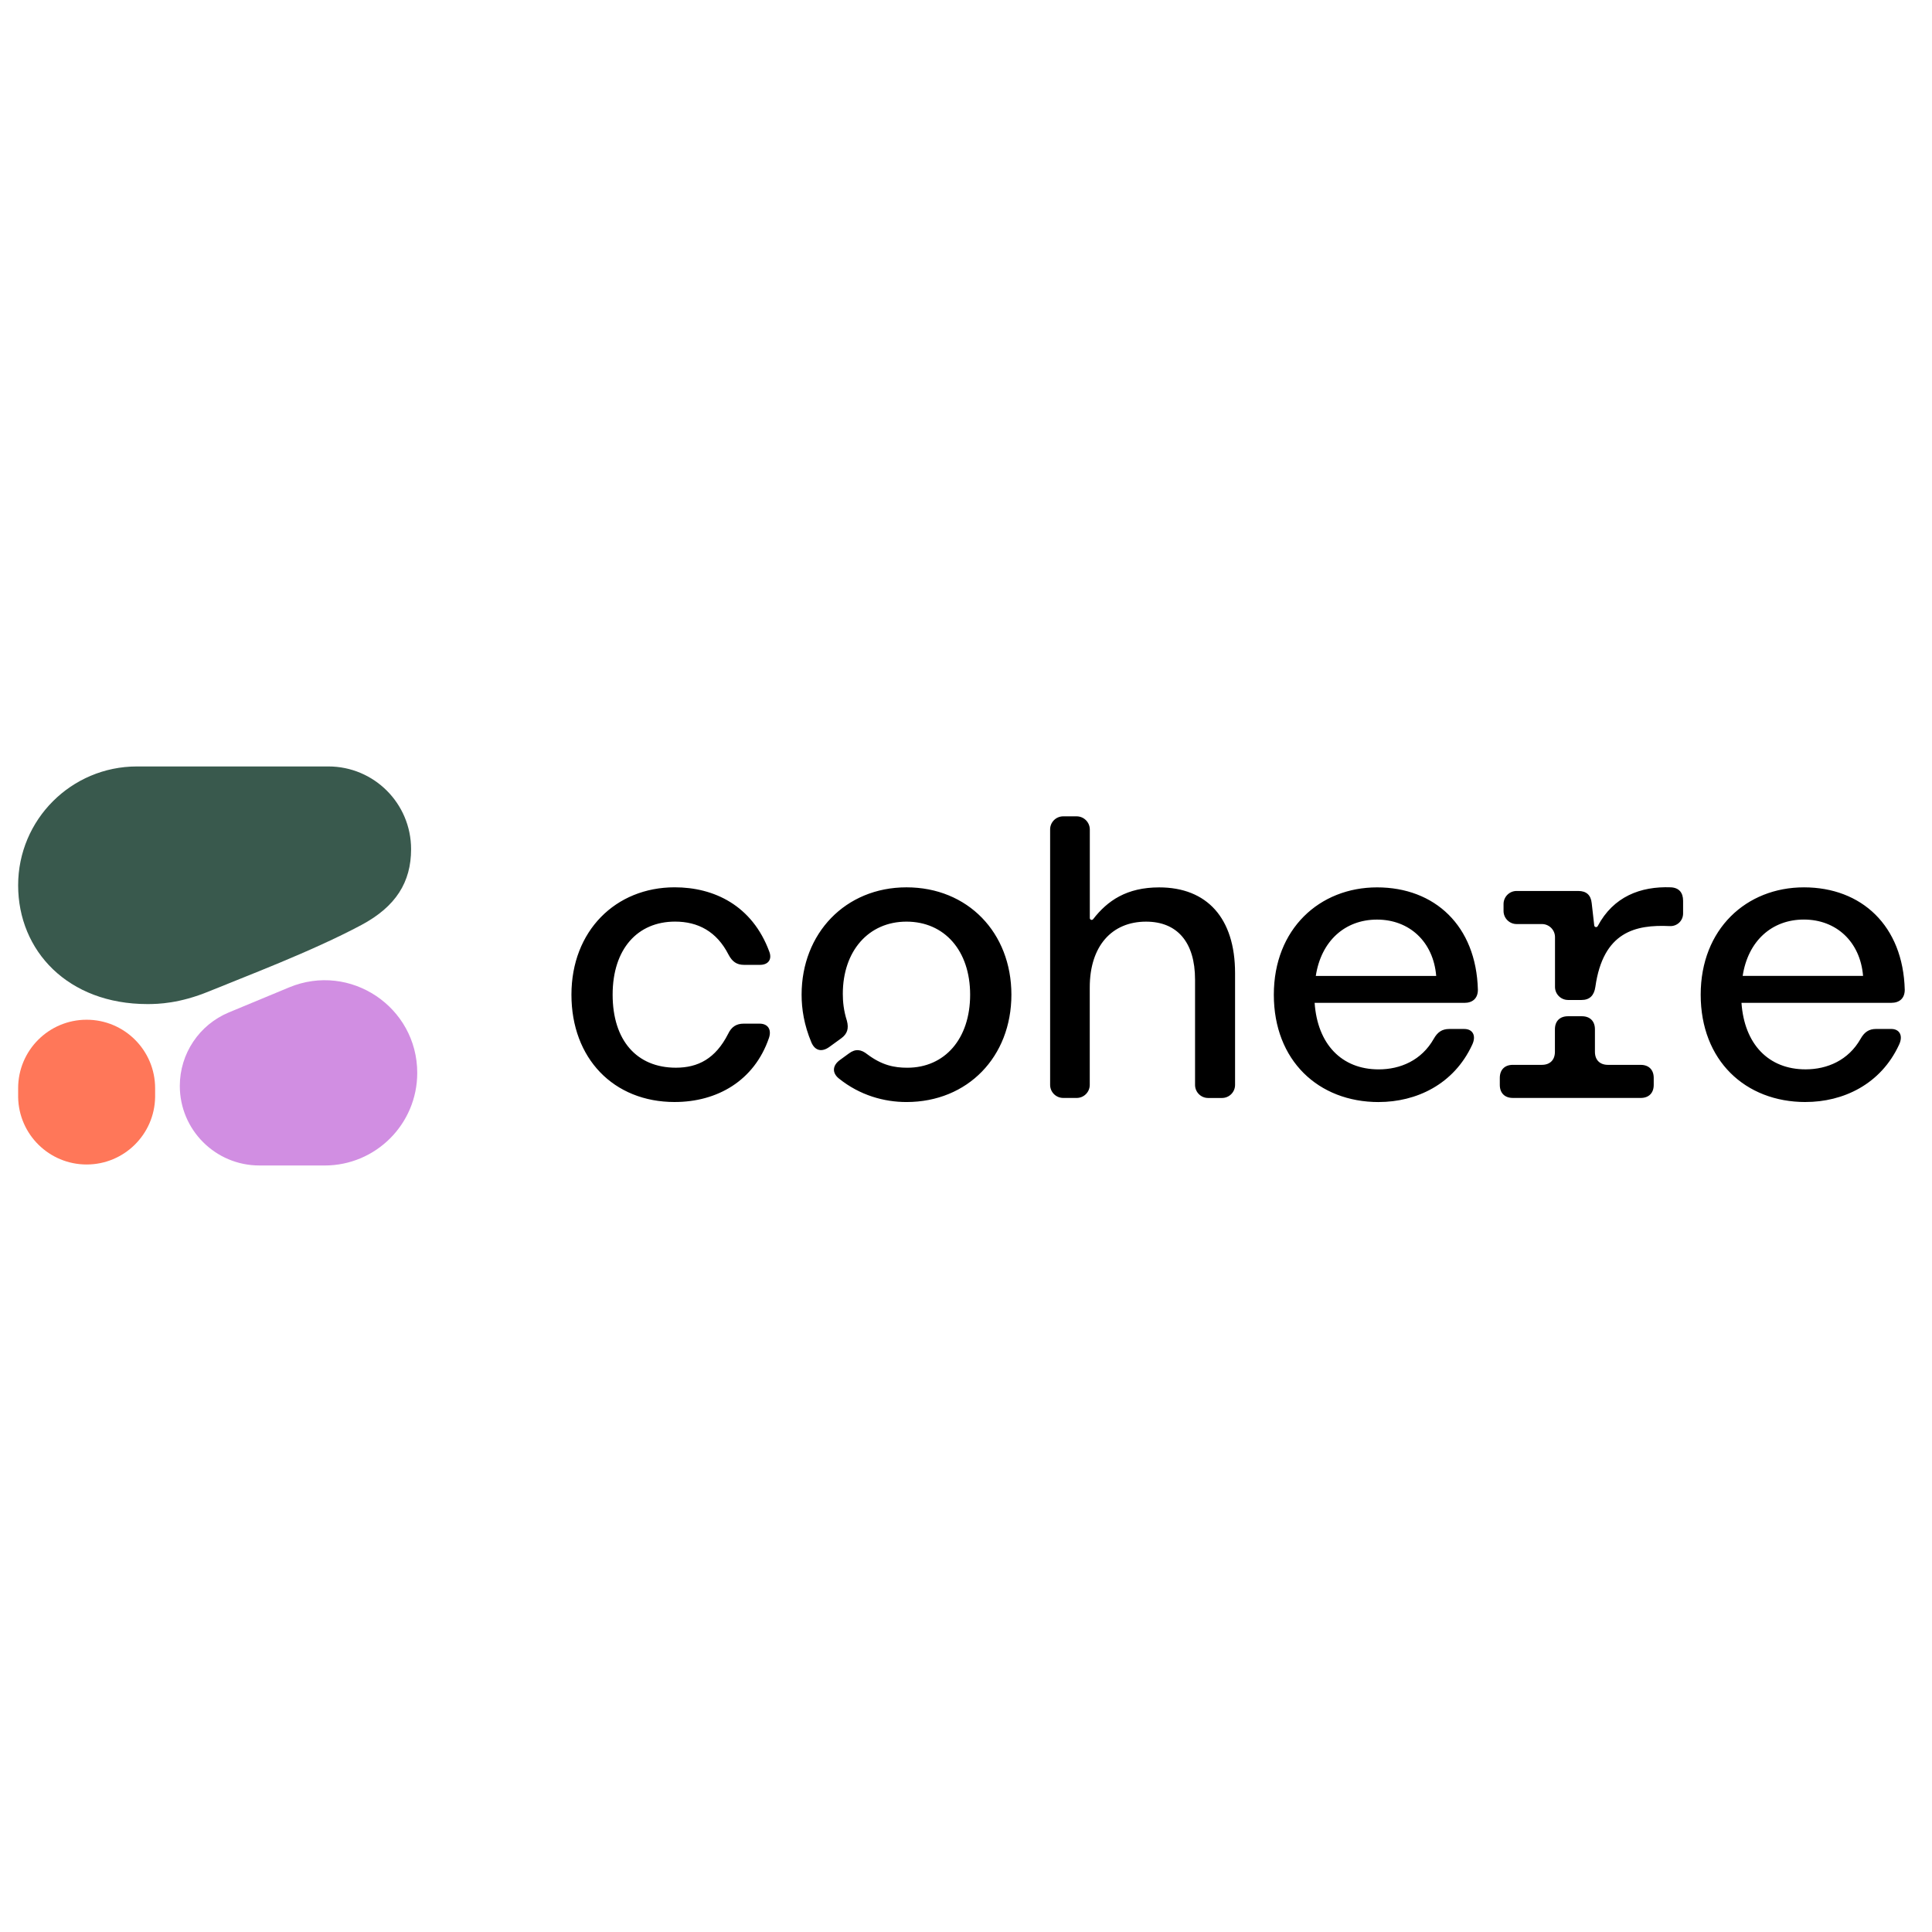
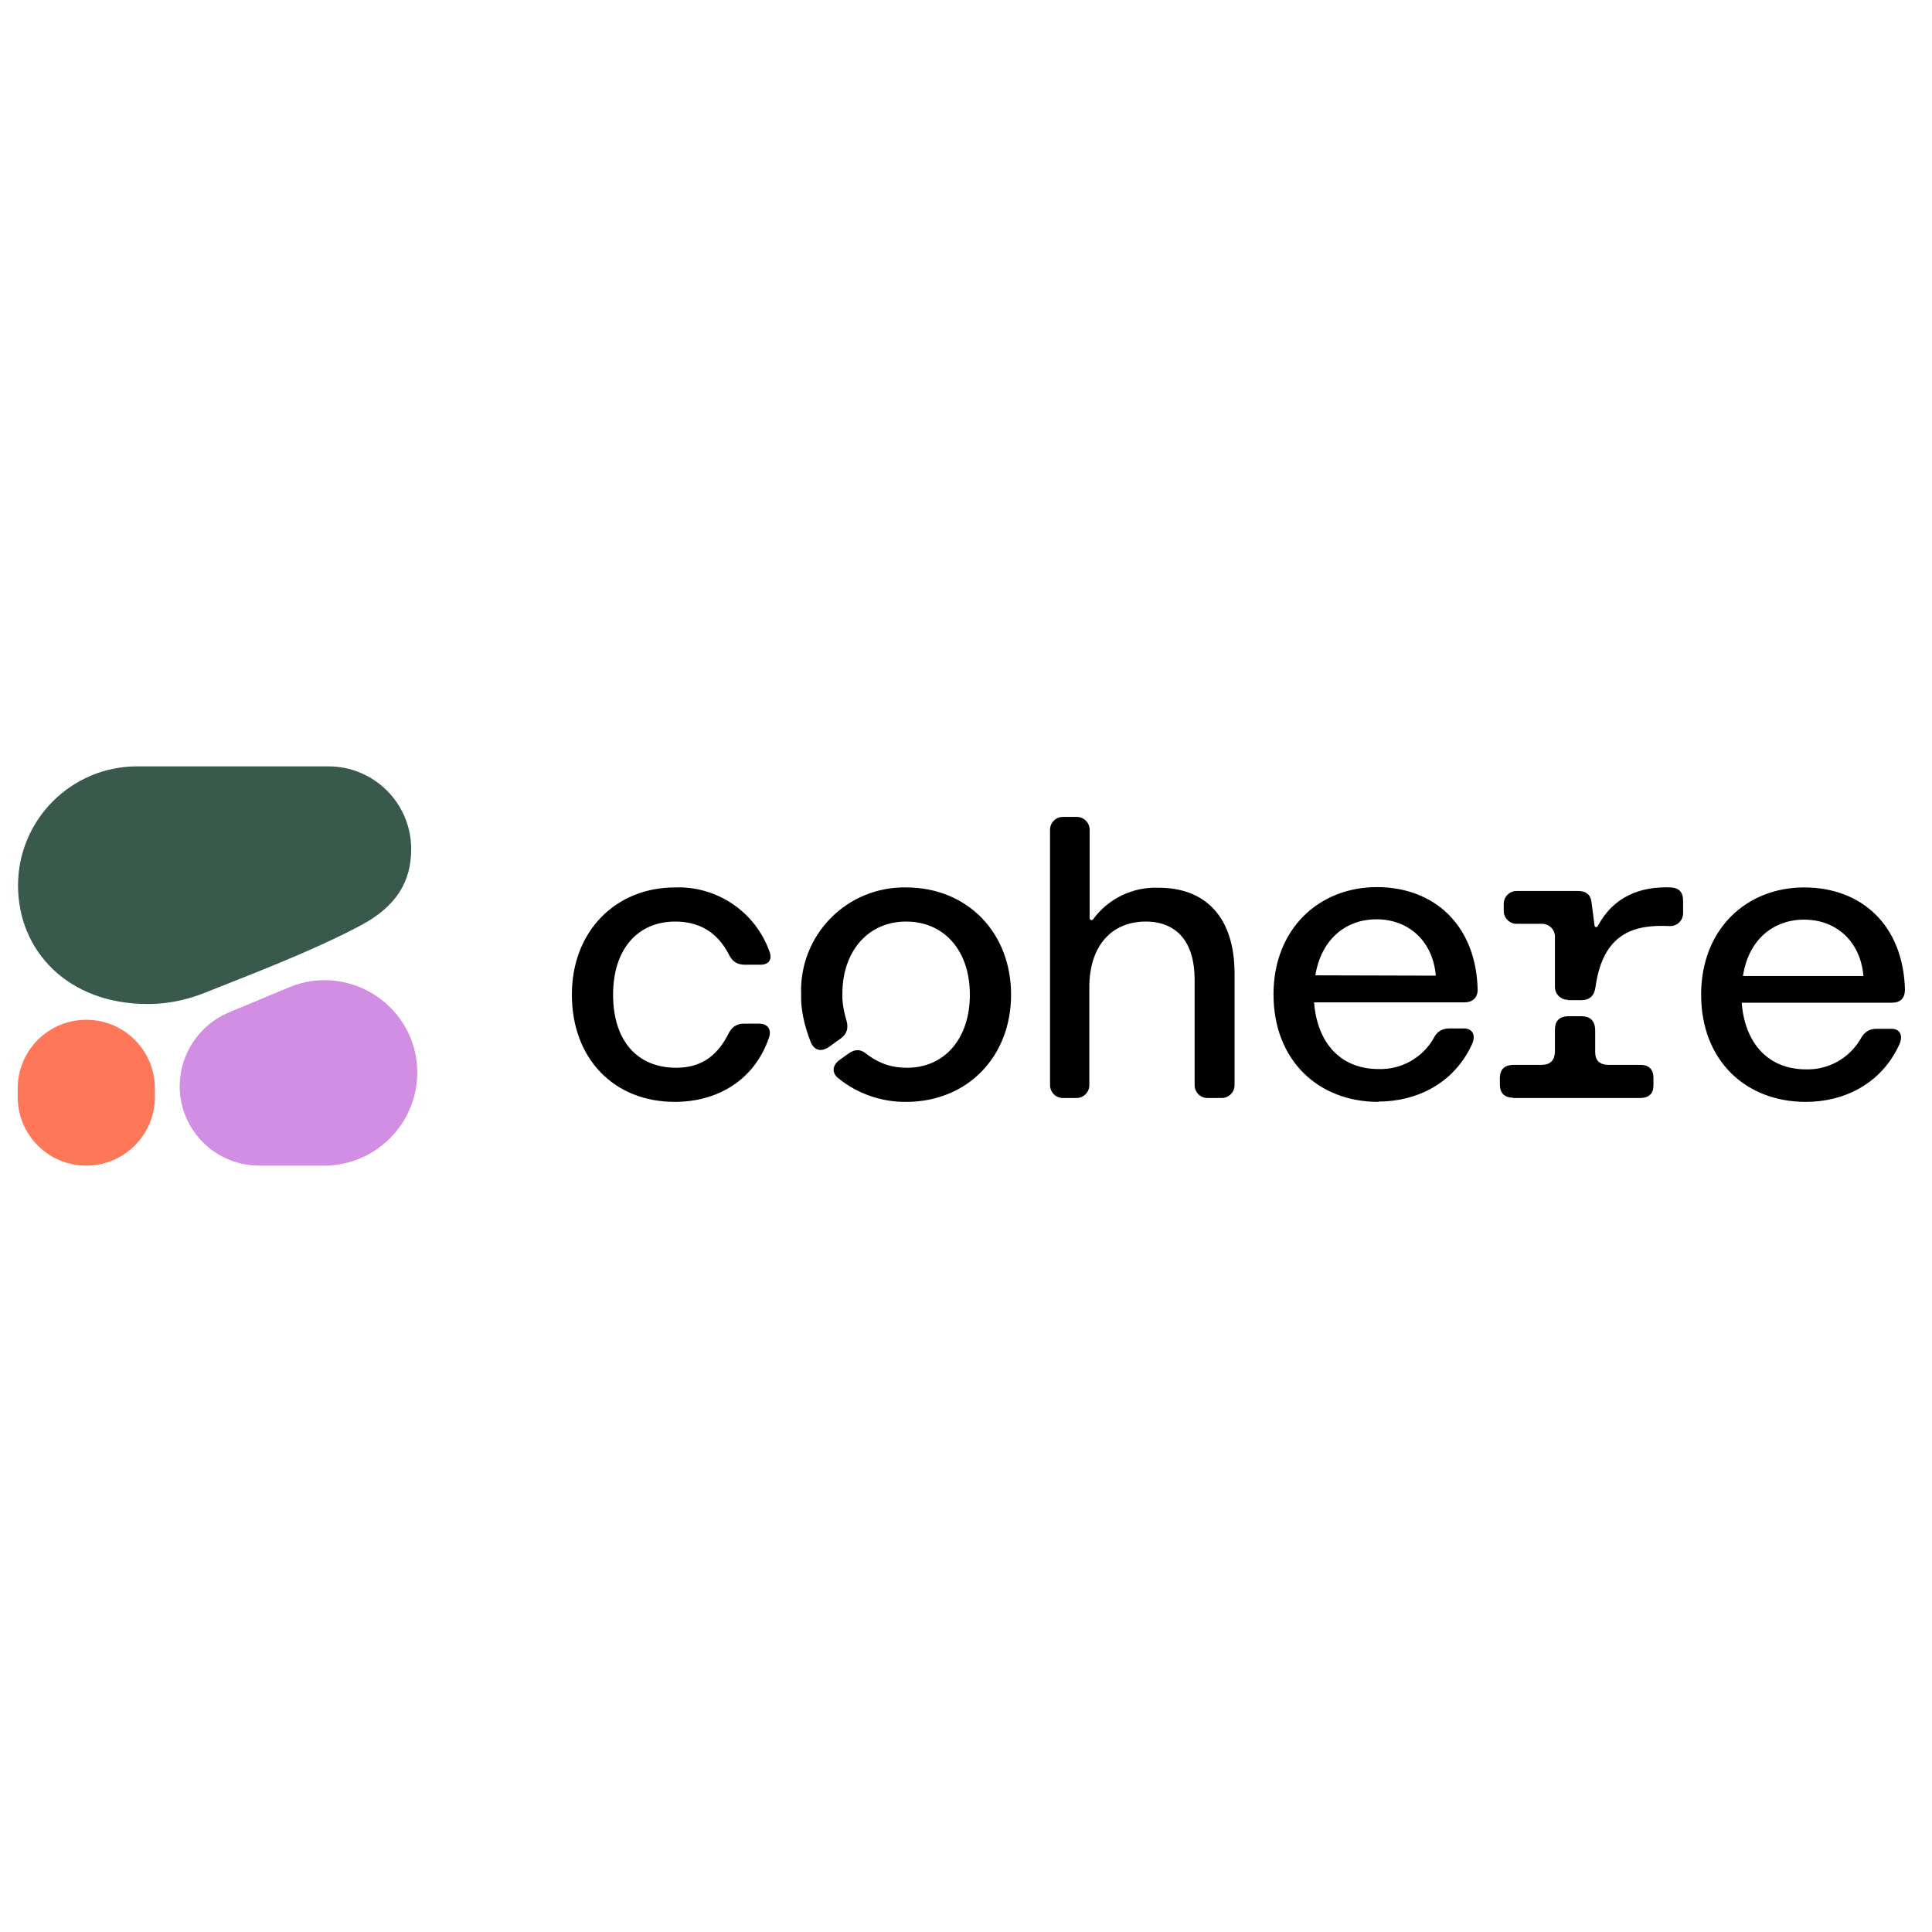
<svg xmlns="http://www.w3.org/2000/svg" fill="currentColor" viewBox="0 0 600 600">
-   <g transform="translate(0 232.394) scale(5.633803)">
-     <path clip-rule="evenodd" d="M8.128 14.099c.592 0 1.77-.033 3.398-.703 1.897-.781 5.672-2.2 8.395-3.656 1.905-1.018 2.74-2.366 2.74-4.18A4.56 4.56 0 0018.1 1H7.549A6.55 6.55 0 001 7.55c0 3.617 2.745 6.549 7.128 6.549z" fill="#39594D" fill-rule="evenodd" />
-     <path clip-rule="evenodd" d="M9.912 18.61a4.387 4.387 0 012.705-4.052l3.323-1.38c3.361-1.394 7.06 1.076 7.06 4.715a5.104 5.104 0 01-5.105 5.104l-3.597-.001a4.386 4.386 0 01-4.386-4.387z" fill="#D18EE2" fill-rule="evenodd" />
-     <path d="M4.776 14.962A3.775 3.775 0 001 18.738v.489a3.776 3.776 0 007.551 0v-.49a3.775 3.775 0 00-3.775-3.775z" fill="#FF7759" />
-   </g>
-   <g transform="translate(169.014 249.296) scale(4.225352)">
-     <path d="M9.589 21.996c3.12 0 5.85-1.56 6.929-4.709.21-.63-.091-1.05-.69-1.05h-1.17c-.54 0-.9.24-1.141.75-.93 1.83-2.22 2.488-3.839 2.488-2.88 0-4.65-2.01-4.65-5.369 0-3.358 1.831-5.369 4.589-5.369 1.68 0 3.06.72 3.93 2.43.27.51.598.749 1.14.749h1.17c.6 0 .9-.39.69-.96-1.259-3.42-4.08-4.74-6.958-4.74C5.24 6.217 2 9.428 2 14.107c0 4.68 3.09 7.89 7.589 7.89zm78.496-9.27c.389-2.55 2.129-4.14 4.499-4.14 2.37 0 4.14 1.62 4.349 4.14h-8.848zm4.62 9.27c2.76 0 5.519-1.29 6.869-4.199.33-.69.03-1.17-.57-1.17h-1.109c-.539 0-.87.239-1.14.72-.9 1.589-2.46 2.249-4.048 2.249-2.73 0-4.5-1.86-4.71-4.889h11.01c.6 0 .99-.33.99-.96-.12-4.71-3.178-7.528-7.409-7.528-4.23 0-7.589 3.06-7.589 7.89 0 4.829 3.27 7.889 7.71 7.889l-.005-.002zm-17.458-7.498h.99c.6 0 .93-.33 1.02-.961.572-4.053 2.944-4.59 5.467-4.47.54.026.982-.39.982-.93v-.93c0-.599-.3-.96-.9-.99-2.232-.085-4.224.681-5.375 2.85-.063.119-.241.087-.256-.046l-.186-1.636c-.06-.599-.39-.9-.99-.9h-4.53c-.529 0-.96.43-.96.961v.51c0 .53.43.961.96.961h1.86c.53 0 .962.43.962.96v3.66c0 .529.43.96.96.96h-.004zm-4.048 7.2h9.387c.6 0 .961-.36.961-.962v-.51c0-.598-.36-.96-.96-.96h-2.4c-.6 0-.961-.36-.961-.961v-1.65c0-.6-.36-.962-.961-.962h-1.02c-.599 0-.96.36-.96.961v1.651c0 .599-.36.96-.962.96h-2.129c-.599 0-.96.36-.96.962v.51c0 .599.36.96.96.96h.005zm-14.489-8.97c.39-2.55 2.13-4.139 4.5-4.139s4.14 1.619 4.349 4.14H56.71zm4.62 9.27c2.76 0 5.52-1.289 6.87-4.199.33-.69.03-1.17-.57-1.17h-1.108c-.54 0-.87.239-1.141.72-.9 1.589-2.46 2.249-4.049 2.249-2.73 0-4.499-1.86-4.708-4.889h11.009c.599 0 .99-.33.99-.96-.12-4.71-3.178-7.528-7.41-7.528-4.23 0-7.588 3.06-7.588 7.89 0 4.829 3.27 7.889 7.71 7.889l-.005-.002zm-34.703 0c4.5 0 7.71-3.33 7.71-7.89s-3.21-7.89-7.71-7.89c-4.499 0-7.71 3.391-7.71 7.89 0 1.05.18 2.22.72 3.51.271.63.781.719 1.32.33l.87-.631c.451-.33.57-.72.42-1.29-.24-.748-.301-1.409-.301-1.978 0-3.149 1.89-5.31 4.68-5.31 2.788 0 4.678 2.13 4.678 5.37s-1.86 5.368-4.62 5.368c-.96 0-1.86-.18-2.94-.99-.45-.36-.869-.42-1.35-.06l-.66.481c-.54.39-.598.93-.09 1.35 1.56 1.26 3.358 1.74 4.98 1.74h.003zm11.517-.3h.99c.53 0 .962-.43.962-.962V13.57c0-3.029 1.618-4.83 4.139-4.83 2.28 0 3.6 1.5 3.6 4.26v7.74c0 .529.43.96.96.96h1.02c.53 0 .961-.43.961-.96v-8.22c0-4.048-2.07-6.298-5.578-6.298-2.39 0-3.801.978-4.855 2.338a.136.136 0 01-.243-.082V1.96A.97.97 0 0039.135 1h-.99c-.53 0-.962.43-.962.96v18.777c0 .529.43.96.961.96z" />
-   </g>
+   <path fill="#39594D" fill-rule="evenodd" d="M45.8 311.8c3.3 0 10-.2 19.1-4 10.7-4.3 32-12.3 47.3-20.5 10.8-5.8 15.5-13.4 15.5-23.6A25.7 25.7 0 0 0 102 238H42.5a37 37 0 0 0-36.9 37c0 20.3 15.5 36.8 40.2 36.8" clip-rule="evenodd" />
+   <path fill="#D18EE2" fill-rule="evenodd" d="M55.8 337.2a25 25 0 0 1 15.3-22.8l18.7-7.8c19-7.8 39.8 6.1 39.8 26.6a29 29 0 0 1-28.8 28.8H80.6a24.7 24.7 0 0 1-24.8-24.8" clip-rule="evenodd" />
+   <path fill="#FF7759" d="M27 316.7A21.3 21.3 0 0 0 5.5 338v2.7a21.3 21.3 0 0 0 42.6 0V338a21.3 21.3 0 0 0-21.3-21.3" />
+   <path d="M209.5 342.2c13.2 0 24.7-6.6 29.3-19.9.9-2.6-.4-4.4-3-4.4H231q-3.3 0-4.8 3.2c-3.9 7.7-9.4 10.5-16.2 10.5-12.2 0-19.6-8.5-19.6-22.7s7.7-22.7 19.3-22.7c7.1 0 13 3 16.7 10.3q1.5 3.1 4.8 3.1h5c2.5 0 3.7-1.6 2.8-4a30 30 0 0 0-29.4-20c-18.3 0-32 13.5-32 33.3s13 33.3 32 33.3m331.7-39.1c1.6-10.8 9-17.5 19-17.5s17.5 6.8 18.4 17.5zm19.5 39.1c11.7 0 23.3-5.4 29-17.7 1.4-3 .2-5-2.4-5h-4.6q-3.3 0-4.9 3a19 19 0 0 1-17 9.6c-11.6 0-19-7.9-20-20.7h46.6q4 0 4.1-4c-.5-20-13.4-31.8-31.3-31.8s-32 12.9-32 33.3 13.8 33.3 32.5 33.3M487 310.6h4.1q3.9 0 4.4-4.1c2.4-17.1 12.4-19.4 23-18.9a4 4 0 0 0 4.2-4v-3.9q0-3.9-3.8-4.1c-9.4-.4-17.8 2.8-22.7 12-.3.5-1 .4-1-.2l-.9-6.9q-.3-3.8-4.2-3.8H471a4 4 0 0 0-4 4v2.2a4 4 0 0 0 4 4h7.9a4 4 0 0 1 4 4.1v15.5a4 4 0 0 0 4 4m-17 30.5h39.6q4-.1 4-4v-2.2q0-4-4-4.1h-10.1q-4-.1-4-4v-7q-.2-4-4.1-4.1H487q-4 .1-4.1 4v7q-.1 4-4 4.1h-9q-4 .1-4.1 4v2.2q.1 3.9 4 4m-61.3-38c1.7-10.7 9-17.4 19-17.4s17.5 6.8 18.4 17.5zm19.6 39.2c11.6 0 23.3-5.4 29-17.7 1.4-3 .1-5-2.4-5H450q-3.3 0-4.8 3.1a19 19 0 0 1-17.1 9.5c-11.6 0-19-7.9-20-20.7h46.6c2.5 0 4.2-1.3 4.2-4-.5-20-13.5-31.8-31.3-31.8-18 0-32.1 13-32.1 33.3 0 20.4 13.8 33.4 32.6 33.4m-146.7 0c19 0 32.6-14 32.6-33.3s-13.6-33.3-32.6-33.3a32 32 0 0 0-32.6 33.3q-.2 6.6 3 14.8c1.2 2.7 3.4 3 5.7 1.4l3.6-2.6q2.8-2 1.8-5.5-1.4-4.7-1.3-8.3c0-13.3 8-22.5 19.8-22.5s19.8 9 19.8 22.7-7.9 22.7-19.5 22.7c-4 0-7.9-.8-12.5-4.2q-2.7-2.4-5.7-.2l-2.8 2c-2.2 1.6-2.5 4-.3 5.7a33 33 0 0 0 21 7.3m48.7-1.2h4.2a4 4 0 0 0 4-4v-30.4c0-12.8 6.9-20.4 17.5-20.4 9.7 0 15.2 6.4 15.2 18V337a4 4 0 0 0 4 4h4.4a4 4 0 0 0 4-4v-34.7c0-17.1-8.7-26.6-23.5-26.6a24 24 0 0 0-20.5 9.9.6.6 0 0 1-1-.4v-27.5a4 4 0 0 0-4.1-4h-4.2a4 4 0 0 0-4 4V337a4 4 0 0 0 4 4" />
</svg>
